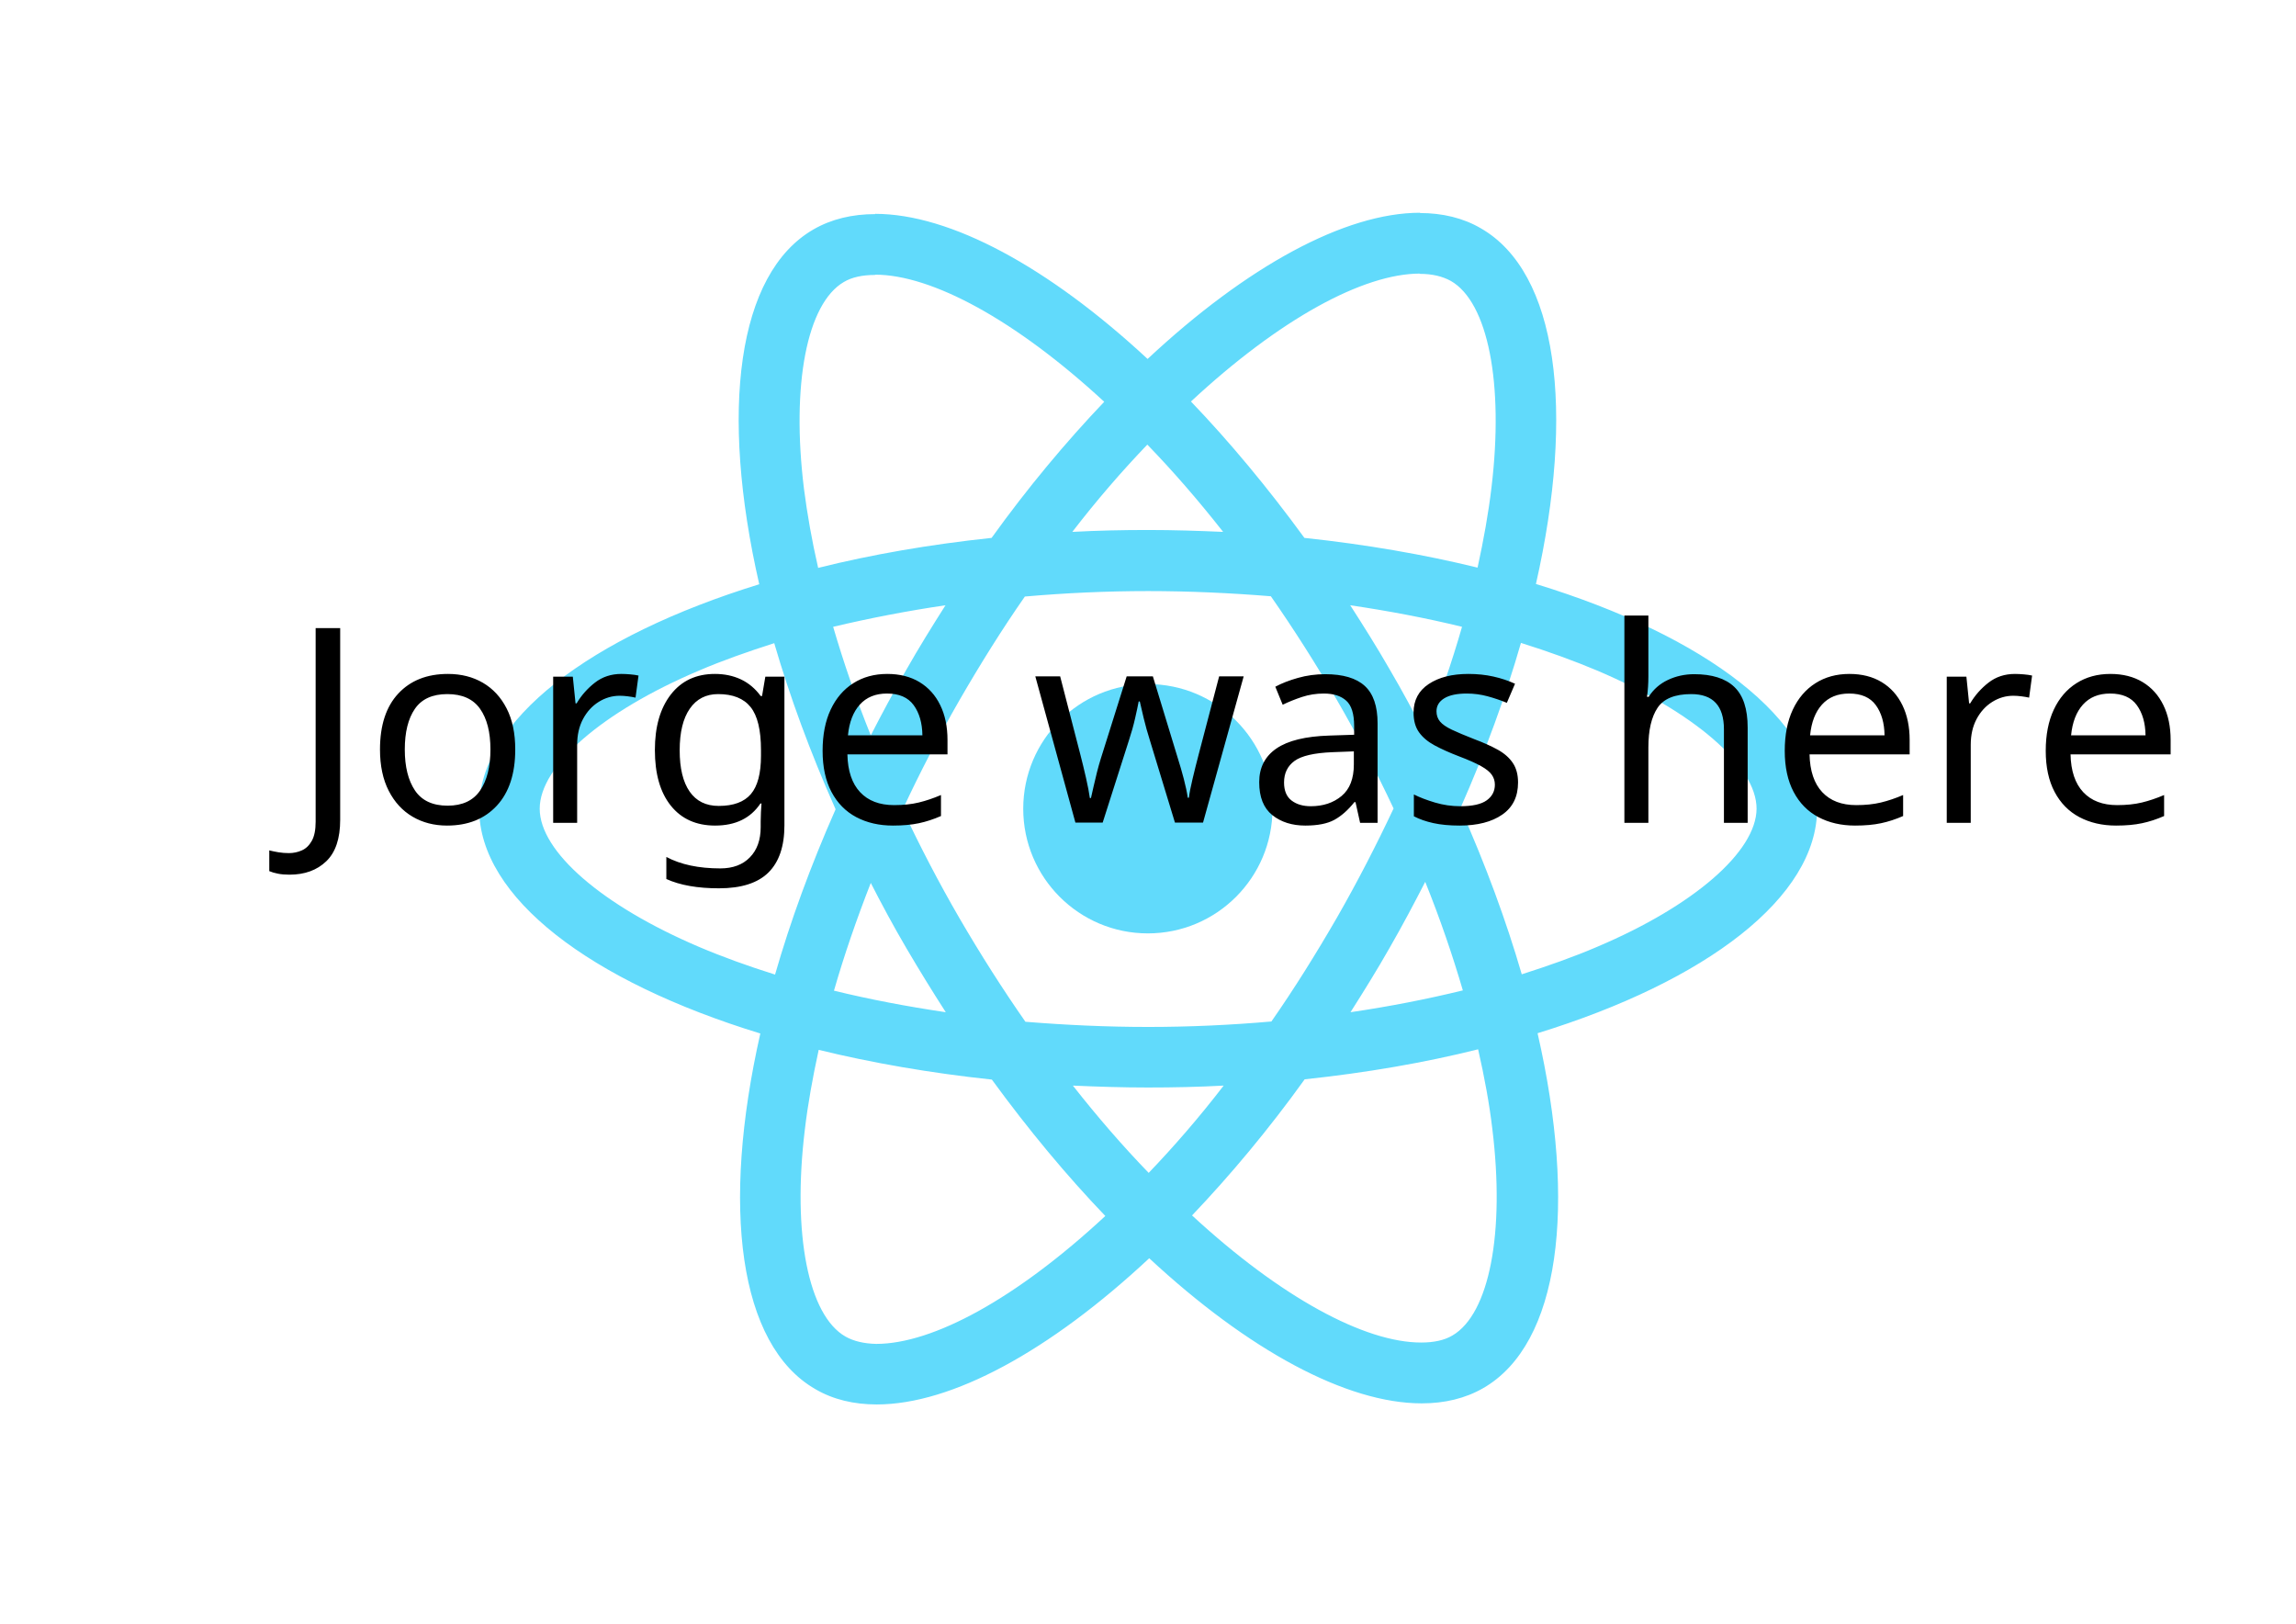
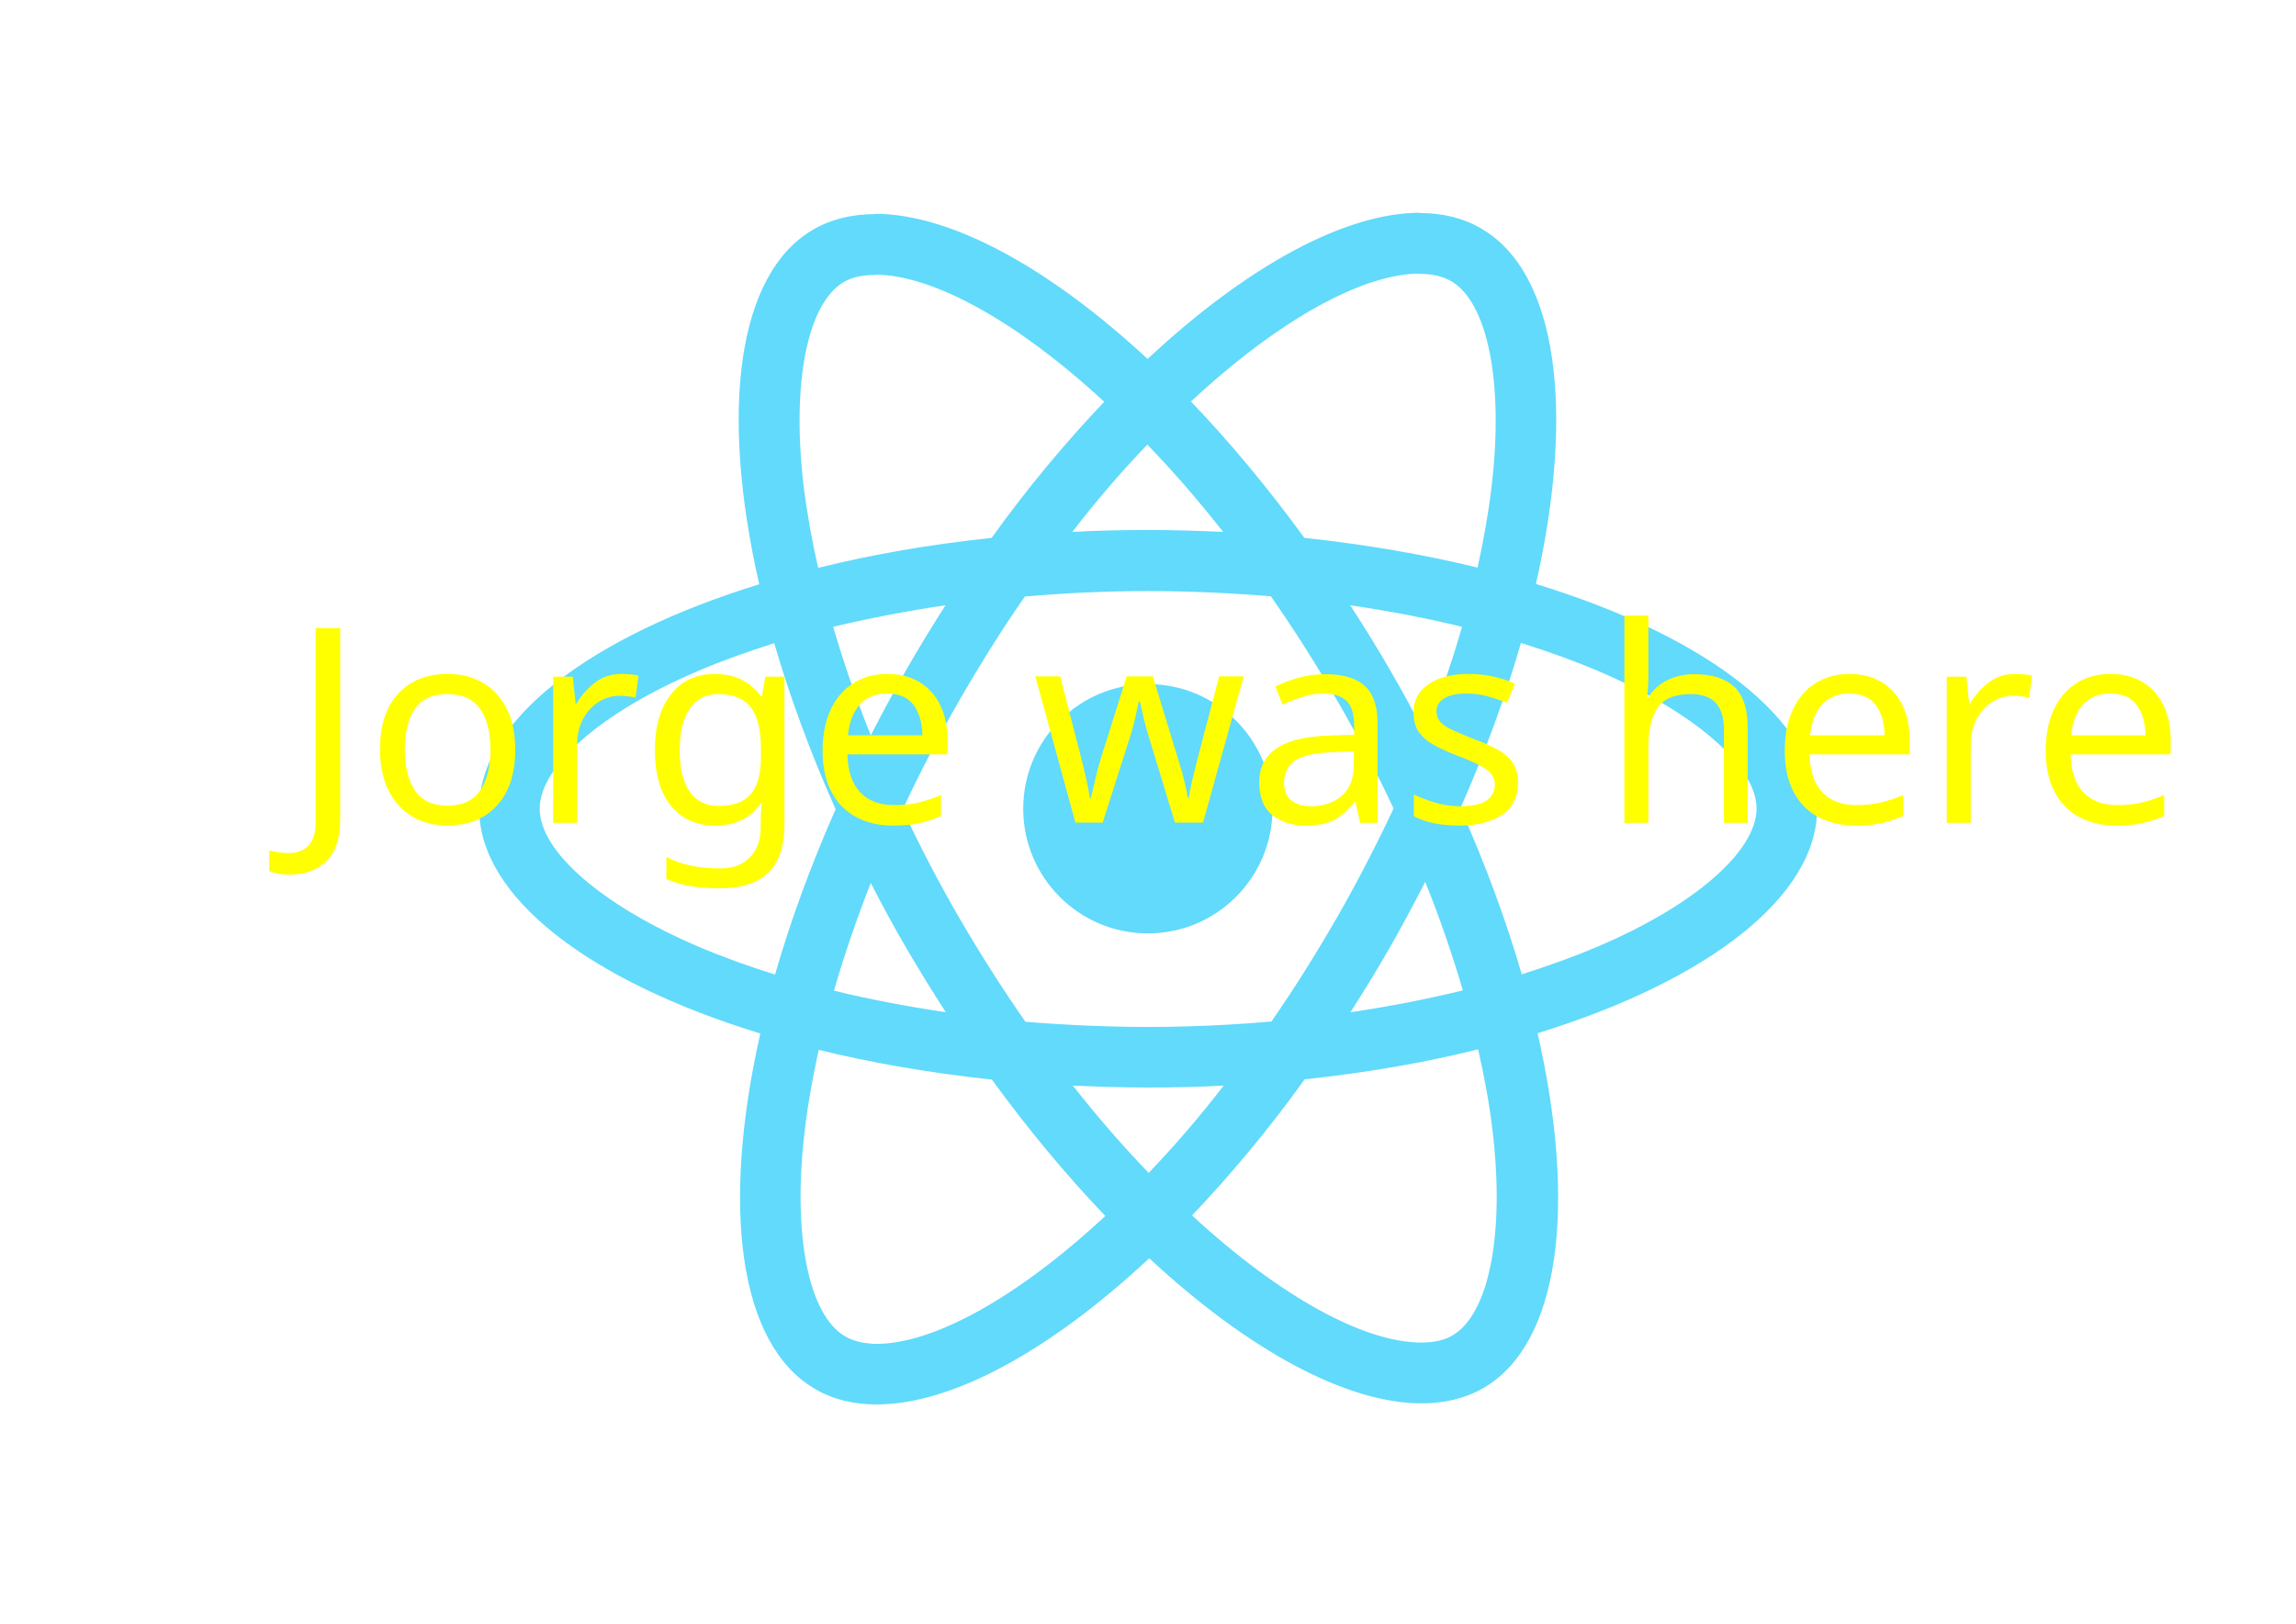
<svg xmlns="http://www.w3.org/2000/svg" viewBox="0 0 841.9 595.3" version="1.1" id="svg10">
  <defs id="defs14" />
  <g fill="#61DAFB" id="g8">
    <path d="M666.3 296.5c0-32.5-40.7-63.3-103.1-82.4 14.4-63.6 8-114.2-20.2-130.4-6.5-3.8-14.1-5.6-22.4-5.6v22.3c4.6 0 8.3.9 11.4 2.6 13.6 7.8 19.5 37.5 14.9 75.7-1.1 9.4-2.9 19.3-5.1 29.4-19.6-4.8-41-8.5-63.5-10.9-13.5-18.5-27.5-35.3-41.6-50 32.6-30.3 63.2-46.9 84-46.9V78c-27.5 0-63.5 19.6-99.9 53.6-36.4-33.8-72.4-53.2-99.9-53.2v22.3c20.7 0 51.4 16.5 84 46.6-14 14.7-28 31.4-41.3 49.9-22.6 2.4-44 6.1-63.6 11-2.3-10-4-19.7-5.2-29-4.7-38.2 1.1-67.9 14.6-75.8 3-1.8 6.9-2.6 11.5-2.6V78.5c-8.4 0-16 1.8-22.6 5.6-28.1 16.2-34.4 66.7-19.9 130.1-62.2 19.2-102.7 49.9-102.7 82.3 0 32.5 40.7 63.3 103.1 82.4-14.4 63.6-8 114.2 20.2 130.4 6.5 3.8 14.1 5.6 22.5 5.6 27.5 0 63.5-19.6 99.9-53.6 36.4 33.8 72.4 53.2 99.9 53.2 8.4 0 16-1.8 22.6-5.6 28.1-16.2 34.4-66.7 19.9-130.1 62-19.1 102.5-49.9 102.5-82.3zm-130.2-66.7c-3.7 12.9-8.3 26.2-13.5 39.5-4.1-8-8.4-16-13.1-24-4.6-8-9.5-15.8-14.4-23.4 14.2 2.1 27.9 4.7 41 7.9zm-45.8 106.5c-7.8 13.5-15.8 26.3-24.1 38.2-14.9 1.3-30 2-45.2 2-15.1 0-30.2-.7-45-1.9-8.3-11.9-16.4-24.6-24.2-38-7.6-13.1-14.5-26.4-20.8-39.8 6.2-13.4 13.2-26.8 20.7-39.9 7.8-13.5 15.8-26.3 24.1-38.2 14.9-1.3 30-2 45.2-2 15.1 0 30.2.7 45 1.9 8.3 11.9 16.4 24.6 24.2 38 7.6 13.1 14.5 26.4 20.8 39.8-6.3 13.4-13.2 26.8-20.7 39.9zm32.3-13c5.4 13.4 10 26.8 13.8 39.8-13.1 3.2-26.9 5.9-41.2 8 4.9-7.7 9.8-15.6 14.4-23.7 4.6-8 8.9-16.1 13-24.1zM421.2 430c-9.3-9.6-18.6-20.3-27.8-32 9 .4 18.2.7 27.5.7 9.4 0 18.7-.2 27.8-.7-9 11.7-18.3 22.4-27.5 32zm-74.4-58.9c-14.2-2.1-27.9-4.7-41-7.9 3.7-12.9 8.3-26.2 13.5-39.5 4.1 8 8.4 16 13.1 24 4.7 8 9.5 15.8 14.4 23.4zM420.7 163c9.3 9.6 18.6 20.3 27.8 32-9-.4-18.2-.7-27.5-.7-9.4 0-18.7.2-27.8.7 9-11.7 18.3-22.4 27.5-32zm-74 58.9c-4.9 7.7-9.8 15.6-14.4 23.7-4.6 8-8.9 16-13 24-5.4-13.4-10-26.8-13.8-39.8 13.1-3.1 26.9-5.8 41.2-7.9zm-90.5 125.2c-35.4-15.1-58.3-34.9-58.3-50.6 0-15.7 22.9-35.6 58.3-50.6 8.6-3.7 18-7 27.7-10.1 5.7 19.6 13.2 40 22.5 60.9-9.2 20.8-16.6 41.1-22.2 60.6-9.9-3.1-19.3-6.5-28-10.2zM310 490c-13.6-7.8-19.5-37.5-14.9-75.7 1.1-9.4 2.9-19.3 5.1-29.4 19.6 4.8 41 8.5 63.5 10.9 13.5 18.5 27.5 35.3 41.6 50-32.6 30.3-63.2 46.9-84 46.9-4.5-.1-8.3-1-11.3-2.7zm237.2-76.2c4.7 38.2-1.1 67.9-14.6 75.8-3 1.8-6.9 2.6-11.5 2.6-20.7 0-51.4-16.5-84-46.6 14-14.7 28-31.4 41.3-49.9 22.6-2.4 44-6.1 63.6-11 2.3 10.1 4.1 19.8 5.2 29.1zm38.5-66.7c-8.6 3.7-18 7-27.7 10.1-5.7-19.6-13.2-40-22.5-60.9 9.2-20.8 16.6-41.1 22.2-60.6 9.9 3.1 19.3 6.5 28.1 10.2 35.4 15.1 58.3 34.9 58.3 50.6-.1 15.7-23 35.6-58.4 50.6zM320.8 78.4z" id="path2" />
    <circle cx="420.9" cy="296.5" r="45.7" id="circle4" />
    <path d="M520.5 78.1z" id="path6" />
  </g>
-   <text xml:space="preserve" style="font-style:normal;font-variant:normal;font-weight:normal;font-stretch:normal;font-size:100px;line-height:1.25;font-family:'Berlin Sans FB Demi';-inkscape-font-specification:'Berlin Sans FB Demi';letter-spacing:0px;word-spacing:0px;fill:#000000;fill-opacity:1;stroke:none" x="106.537" y="301.674" id="text825">
+   <text xml:space="preserve" style="font-style:normal;font-variant:normal;font-weight:normal;font-stretch:normal;font-size:100px;line-height:1.25;font-family:'Berlin Sans FB Demi';-inkscape-font-specification:'Berlin Sans FB Demi';letter-spacing:0px;word-spacing:0px;fill:#ffff00;fill-opacity:1;stroke:none;" x="106.537" y="301.674" id="text825">
    <tspan id="tspan823" x="106.537" y="301.674">Jorge was here</tspan>
  </text>
</svg>
